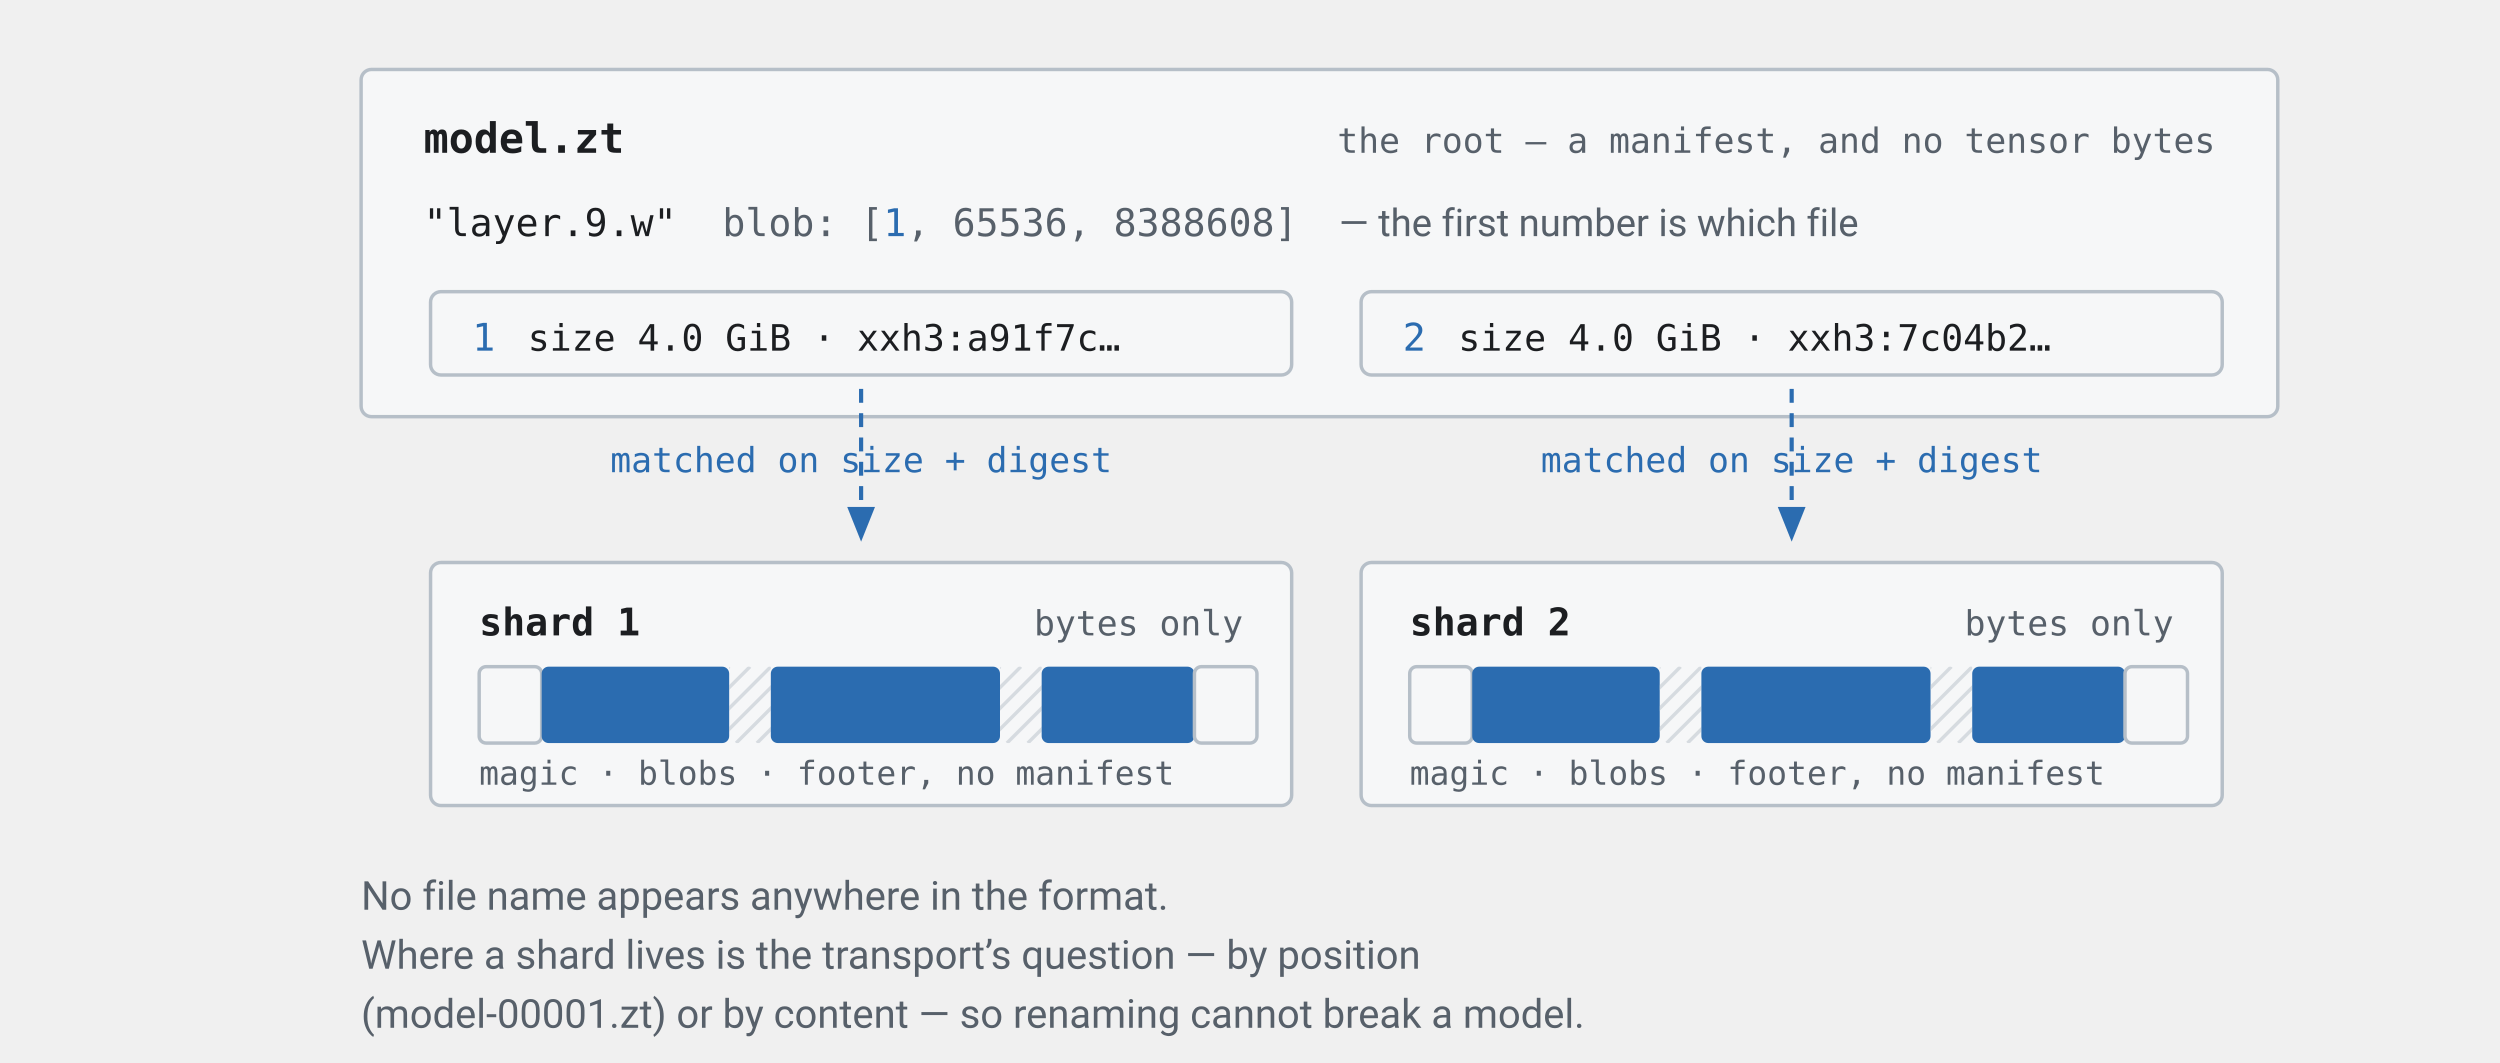
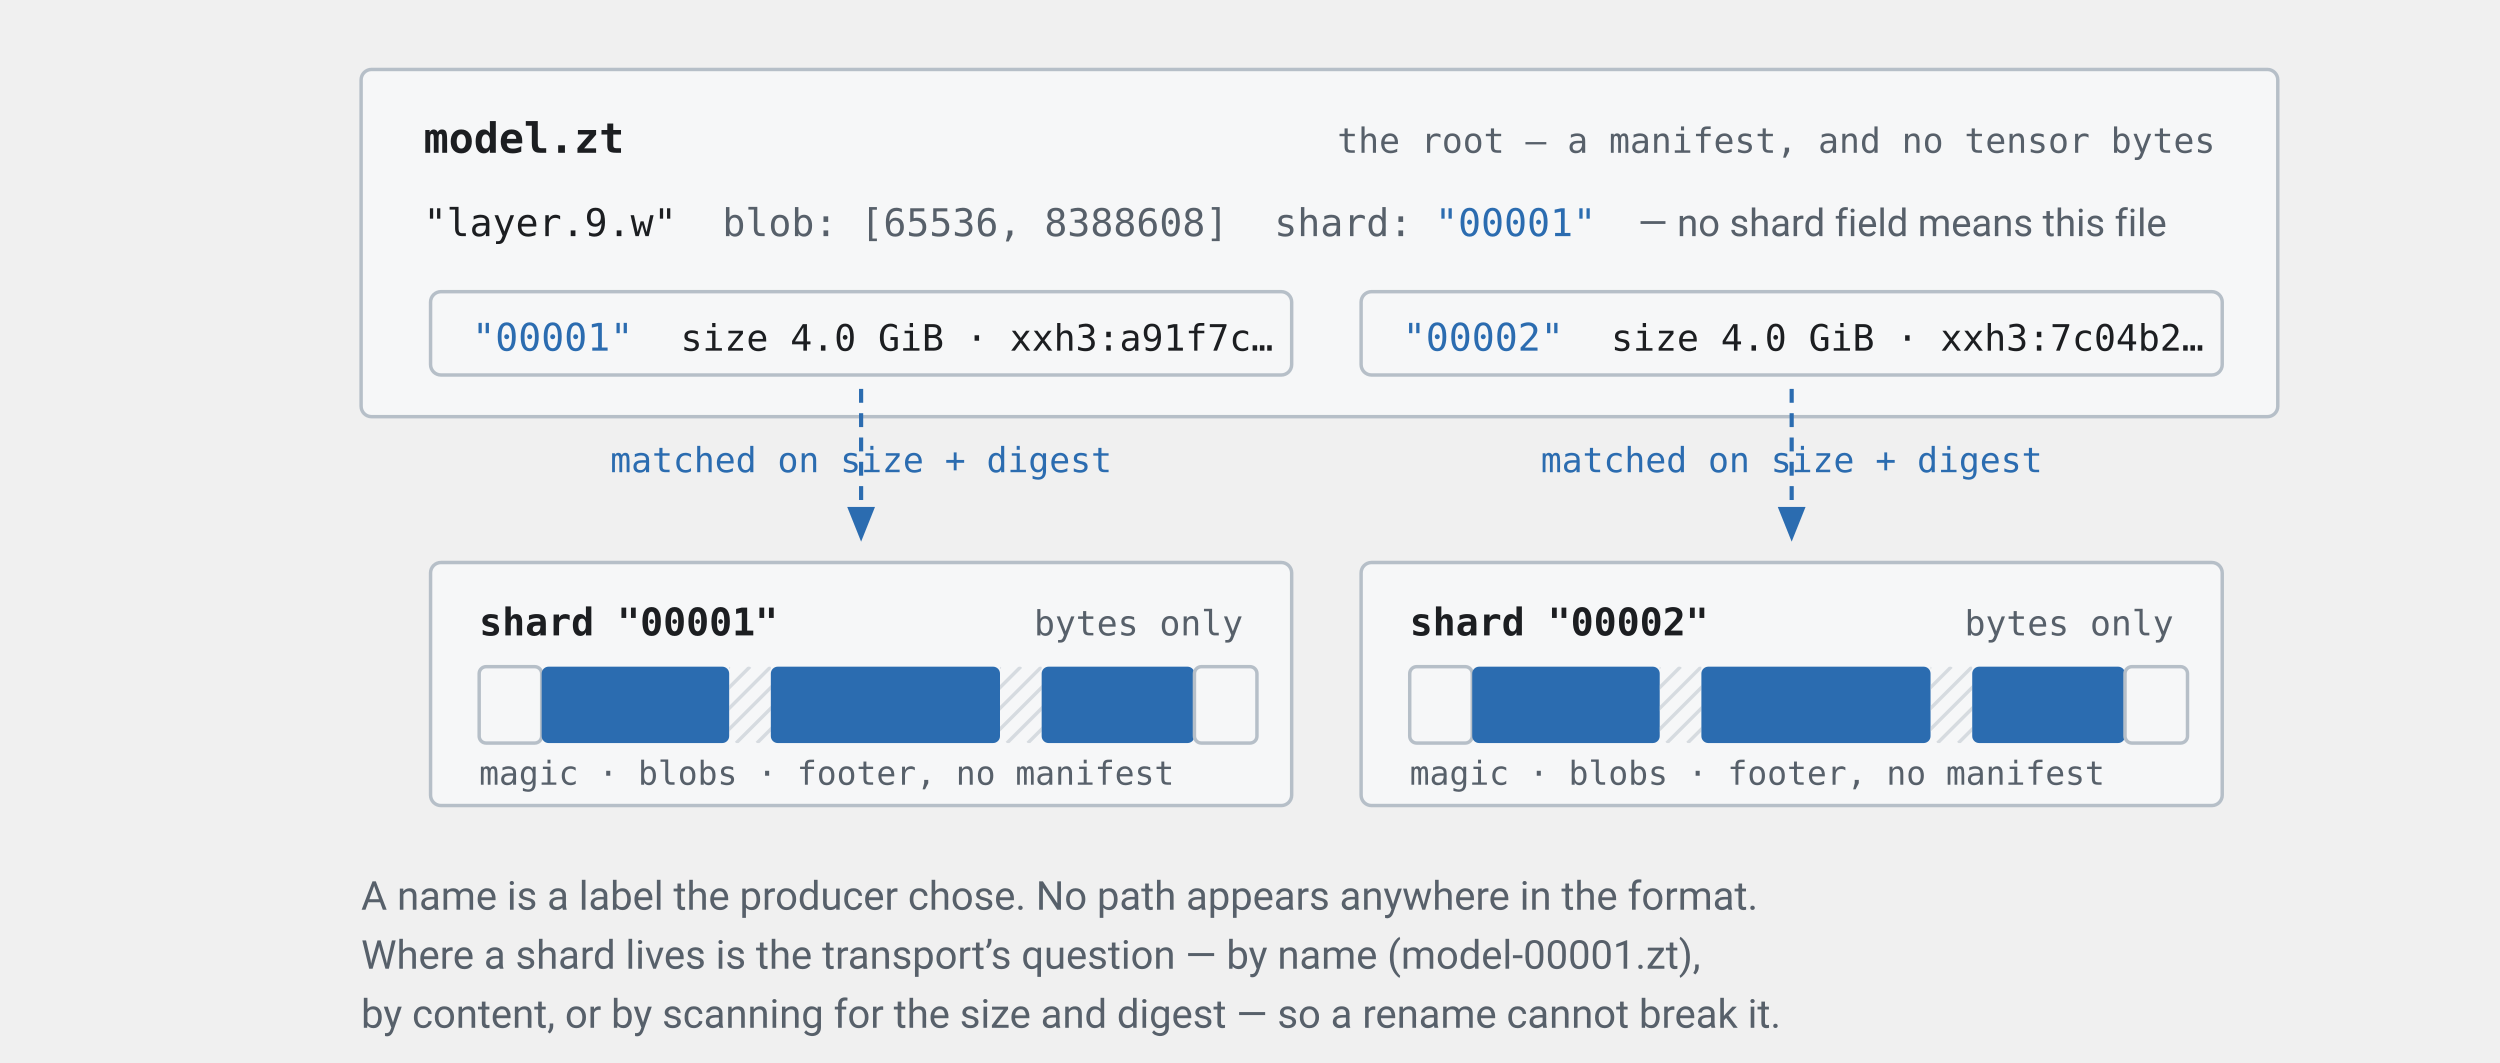
- <svg xmlns="http://www.w3.org/2000/svg" viewBox="0 0 720 306" width="720" height="306" role="img" aria-label="A root .zt file whose shard table lists each shard by size and digest rather than by name. Each table row points down to the shard it matches. The shards hold bytes and no manifest.">
+ <svg xmlns="http://www.w3.org/2000/svg" viewBox="0 0 720 306" width="720" height="306" role="img" aria-label="A root .zt file whose shard table names each shard, recording its size and digest as the identity. Each table row points down to the shard it matches by size and digest. The shards hold bytes and no manifest.">
  <style>
    text { font-family: system-ui, -apple-system, "Segoe UI", Roboto, sans-serif; }
    .mono { font-family: ui-monospace, SFMono-Regular, Menlo, Consolas, monospace; }
    .fg { fill: #1c1e21; }
    .dim { fill: #57606a; }
    .rule { stroke: #d0d7de; }
    .edge { stroke: #b6bfc8; }
    .fill-alt { fill: #f6f7f8; }
    .accent { fill: #2b6cb0; }
    .accent-s { stroke: #2b6cb0; }
    .on-accent { fill: #ffffff; }
    .pad { stroke: #b6bfc8; }
    @media (prefers-color-scheme: dark) {
      .fg { fill: #e3e3e3; }
      .dim { fill: #a8a8a8; }
      .rule { stroke: #3a3b3f; }
      .edge { stroke: #4d4e53; }
      .fill-alt { fill: #242526; }
      .accent { fill: #78a9e0; }
      .accent-s { stroke: #78a9e0; }
      .on-accent { fill: #1b1b1d; }
      .pad { stroke: #4d4e53; }
    }
  </style>
  <rect x="104" y="20" width="552" height="100" rx="3" class="fill-alt edge" stroke-width="1" />
  <text class="mono fg" x="122.0" y="44.0" font-size="12" font-weight="600" xml:space="preserve">model.zt</text>
  <text class="mono dim" x="638.0" y="44.0" font-size="10" text-anchor="end" xml:space="preserve">the root — a manifest, and no tensor bytes</text>
  <text class="mono fg" x="122.0" y="68.0" font-size="11" xml:space="preserve">"layer.9.w"</text>
-   <text class="mono dim" x="194.8" y="68.0" font-size="11" xml:space="preserve">  blob: [</text>
-   <text class="mono accent" x="254.4" y="68.0" font-size="11" xml:space="preserve">1</text>
-   <text class="mono dim" x="261.1" y="68.0" font-size="11" xml:space="preserve">, 65536, 8388608]</text>
-   <text class="dim" x="385.6" y="68.0" font-size="11" xml:space="preserve">— the first number is which file</text>
+   <text class="mono dim" x="194.8" y="68.0" font-size="11" xml:space="preserve">  blob: [65536, 8388608]  shard: </text>
+   <text class="mono accent" x="413.3" y="68.0" font-size="11" xml:space="preserve">"00001"</text>
+   <text class="dim" x="471.7" y="68.0" font-size="11" xml:space="preserve">— no shard field means this file</text>
  <rect x="124" y="84" width="248" height="24" rx="3" fill="none" class="edge" stroke-width="1" />
-   <text class="mono accent" x="136.0" y="101.0" font-size="11" xml:space="preserve">1</text>
-   <text class="mono fg" x="152.0" y="101.0" font-size="10.5" xml:space="preserve">size 4.0 GiB · xxh3:a91f7c…</text>
+   <text class="mono accent" x="136.0" y="101.0" font-size="11" xml:space="preserve">"00001"</text>
+   <text class="mono fg" x="196.0" y="101.0" font-size="10.5" xml:space="preserve">size 4.0 GiB · xxh3:a91f7c…</text>
  <rect x="392" y="84" width="248" height="24" rx="3" fill="none" class="edge" stroke-width="1" />
-   <text class="mono accent" x="404.0" y="101.0" font-size="11" xml:space="preserve">2</text>
-   <text class="mono fg" x="420.0" y="101.0" font-size="10.5" xml:space="preserve">size 4.0 GiB · xxh3:7c04b2…</text>
+   <text class="mono accent" x="404.0" y="101.0" font-size="11" xml:space="preserve">"00002"</text>
+   <text class="mono fg" x="464.0" y="101.0" font-size="10.5" xml:space="preserve">size 4.0 GiB · xxh3:7c04b2…</text>
  <line class="accent-s" x1="248.0" y1="112" x2="248.0" y2="152" stroke-width="1.2" stroke-dasharray="4 3" />
  <path d="M 244.0 146 L 248.0 156 L 252.0 146 Z" class="accent" />
  <text class="mono accent" x="248.0" y="136.0" font-size="10" text-anchor="middle" xml:space="preserve">matched on size + digest</text>
  <line class="accent-s" x1="516.0" y1="112" x2="516.0" y2="152" stroke-width="1.2" stroke-dasharray="4 3" />
  <path d="M 512.0 146 L 516.0 156 L 520.0 146 Z" class="accent" />
  <text class="mono accent" x="516.0" y="136.0" font-size="10" text-anchor="middle" xml:space="preserve">matched on size + digest</text>
  <rect x="124.0" y="162" width="248" height="70" rx="3" class="fill-alt edge" stroke-width="1" />
-   <text class="mono fg" x="138.0" y="183.0" font-size="11" font-weight="600" xml:space="preserve">shard 1</text>
+   <text class="mono fg" x="138.0" y="183.0" font-size="11" font-weight="600" xml:space="preserve">shard "00001"</text>
  <text class="mono dim" x="358.0" y="183.0" font-size="10" text-anchor="end" xml:space="preserve">bytes only</text>
  <rect x="138.0" y="192" width="18" height="22" rx="2" fill="none" class="edge" stroke-width="1" />
  <rect class="accent" x="156.0" y="192" width="54" height="22" rx="2" />
  <clipPath id="t0210">
    <rect x="210.0" y="192" width="12" height="22" />
  </clipPath>
  <g class="pad" stroke-width="1" opacity="0.5" clip-path="url(#t0210)">
    <line x1="188.0" y1="214" x2="210.0" y2="192" />
    <line x1="194.0" y1="214" x2="216.0" y2="192" />
    <line x1="200.0" y1="214" x2="222.0" y2="192" />
    <line x1="206.0" y1="214" x2="228.0" y2="192" />
    <line x1="212.0" y1="214" x2="234.0" y2="192" />
    <line x1="218.0" y1="214" x2="240.0" y2="192" />
    <line x1="224.0" y1="214" x2="246.0" y2="192" />
    <line x1="230.0" y1="214" x2="252.0" y2="192" />
    <line x1="236.0" y1="214" x2="258.0" y2="192" />
    <line x1="242.0" y1="214" x2="264.0" y2="192" />
  </g>
  <rect class="accent" x="222.0" y="192" width="66" height="22" rx="2" />
  <clipPath id="t0288">
    <rect x="288.0" y="192" width="12" height="22" />
  </clipPath>
  <g class="pad" stroke-width="1" opacity="0.5" clip-path="url(#t0288)">
    <line x1="266.0" y1="214" x2="288.0" y2="192" />
    <line x1="272.0" y1="214" x2="294.0" y2="192" />
    <line x1="278.0" y1="214" x2="300.0" y2="192" />
    <line x1="284.0" y1="214" x2="306.0" y2="192" />
    <line x1="290.0" y1="214" x2="312.0" y2="192" />
    <line x1="296.0" y1="214" x2="318.0" y2="192" />
    <line x1="302.0" y1="214" x2="324.0" y2="192" />
    <line x1="308.0" y1="214" x2="330.0" y2="192" />
    <line x1="314.0" y1="214" x2="336.0" y2="192" />
    <line x1="320.0" y1="214" x2="342.0" y2="192" />
  </g>
  <rect class="accent" x="300.0" y="192" width="44" height="22" rx="2" />
  <rect x="344.0" y="192" width="18" height="22" rx="2" fill="none" class="edge" stroke-width="1" />
  <text class="mono dim" x="138.0" y="226.0" font-size="9.5" xml:space="preserve">magic · blobs · footer, no manifest</text>
  <rect x="392.0" y="162" width="248" height="70" rx="3" class="fill-alt edge" stroke-width="1" />
-   <text class="mono fg" x="406.0" y="183.0" font-size="11" font-weight="600" xml:space="preserve">shard 2</text>
+   <text class="mono fg" x="406.0" y="183.0" font-size="11" font-weight="600" xml:space="preserve">shard "00002"</text>
  <text class="mono dim" x="626.0" y="183.0" font-size="10" text-anchor="end" xml:space="preserve">bytes only</text>
  <rect x="406.0" y="192" width="18" height="22" rx="2" fill="none" class="edge" stroke-width="1" />
  <rect class="accent" x="424.0" y="192" width="54" height="22" rx="2" />
  <clipPath id="t1478">
    <rect x="478.0" y="192" width="12" height="22" />
  </clipPath>
  <g class="pad" stroke-width="1" opacity="0.5" clip-path="url(#t1478)">
    <line x1="456.0" y1="214" x2="478.0" y2="192" />
    <line x1="462.0" y1="214" x2="484.0" y2="192" />
    <line x1="468.0" y1="214" x2="490.0" y2="192" />
    <line x1="474.0" y1="214" x2="496.0" y2="192" />
    <line x1="480.0" y1="214" x2="502.0" y2="192" />
    <line x1="486.0" y1="214" x2="508.0" y2="192" />
    <line x1="492.0" y1="214" x2="514.0" y2="192" />
    <line x1="498.0" y1="214" x2="520.0" y2="192" />
    <line x1="504.0" y1="214" x2="526.0" y2="192" />
    <line x1="510.0" y1="214" x2="532.0" y2="192" />
  </g>
  <rect class="accent" x="490.0" y="192" width="66" height="22" rx="2" />
  <clipPath id="t1556">
    <rect x="556.0" y="192" width="12" height="22" />
  </clipPath>
  <g class="pad" stroke-width="1" opacity="0.5" clip-path="url(#t1556)">
    <line x1="534.0" y1="214" x2="556.0" y2="192" />
    <line x1="540.0" y1="214" x2="562.0" y2="192" />
    <line x1="546.0" y1="214" x2="568.0" y2="192" />
    <line x1="552.0" y1="214" x2="574.0" y2="192" />
    <line x1="558.0" y1="214" x2="580.0" y2="192" />
    <line x1="564.0" y1="214" x2="586.0" y2="192" />
    <line x1="570.0" y1="214" x2="592.0" y2="192" />
    <line x1="576.0" y1="214" x2="598.0" y2="192" />
    <line x1="582.0" y1="214" x2="604.0" y2="192" />
    <line x1="588.0" y1="214" x2="610.0" y2="192" />
  </g>
  <rect class="accent" x="568.0" y="192" width="44" height="22" rx="2" />
  <rect x="612.0" y="192" width="18" height="22" rx="2" fill="none" class="edge" stroke-width="1" />
  <text class="mono dim" x="406.0" y="226.0" font-size="9.5" xml:space="preserve">magic · blobs · footer, no manifest</text>
-   <text class="dim" x="104.0" y="262.0" font-size="11.5" xml:space="preserve">No file name appears anywhere in the format.</text>
-   <text class="dim" x="104.0" y="279.0" font-size="11.5" xml:space="preserve">Where a shard lives is the transport’s question — by position</text>
-   <text class="dim" x="104.0" y="296.0" font-size="11.5" xml:space="preserve">(model-00001.zt) or by content — so renaming cannot break a model.</text>
+   <text class="dim" x="104.0" y="262.0" font-size="11.5" xml:space="preserve">A name is a label the producer chose. No path appears anywhere in the format.</text>
+   <text class="dim" x="104.0" y="279.0" font-size="11.5" xml:space="preserve">Where a shard lives is the transport’s question — by name (model-00001.zt),</text>
+   <text class="dim" x="104.0" y="296.0" font-size="11.5" xml:space="preserve">by content, or by scanning for the size and digest — so a rename cannot break it.</text>
</svg>
